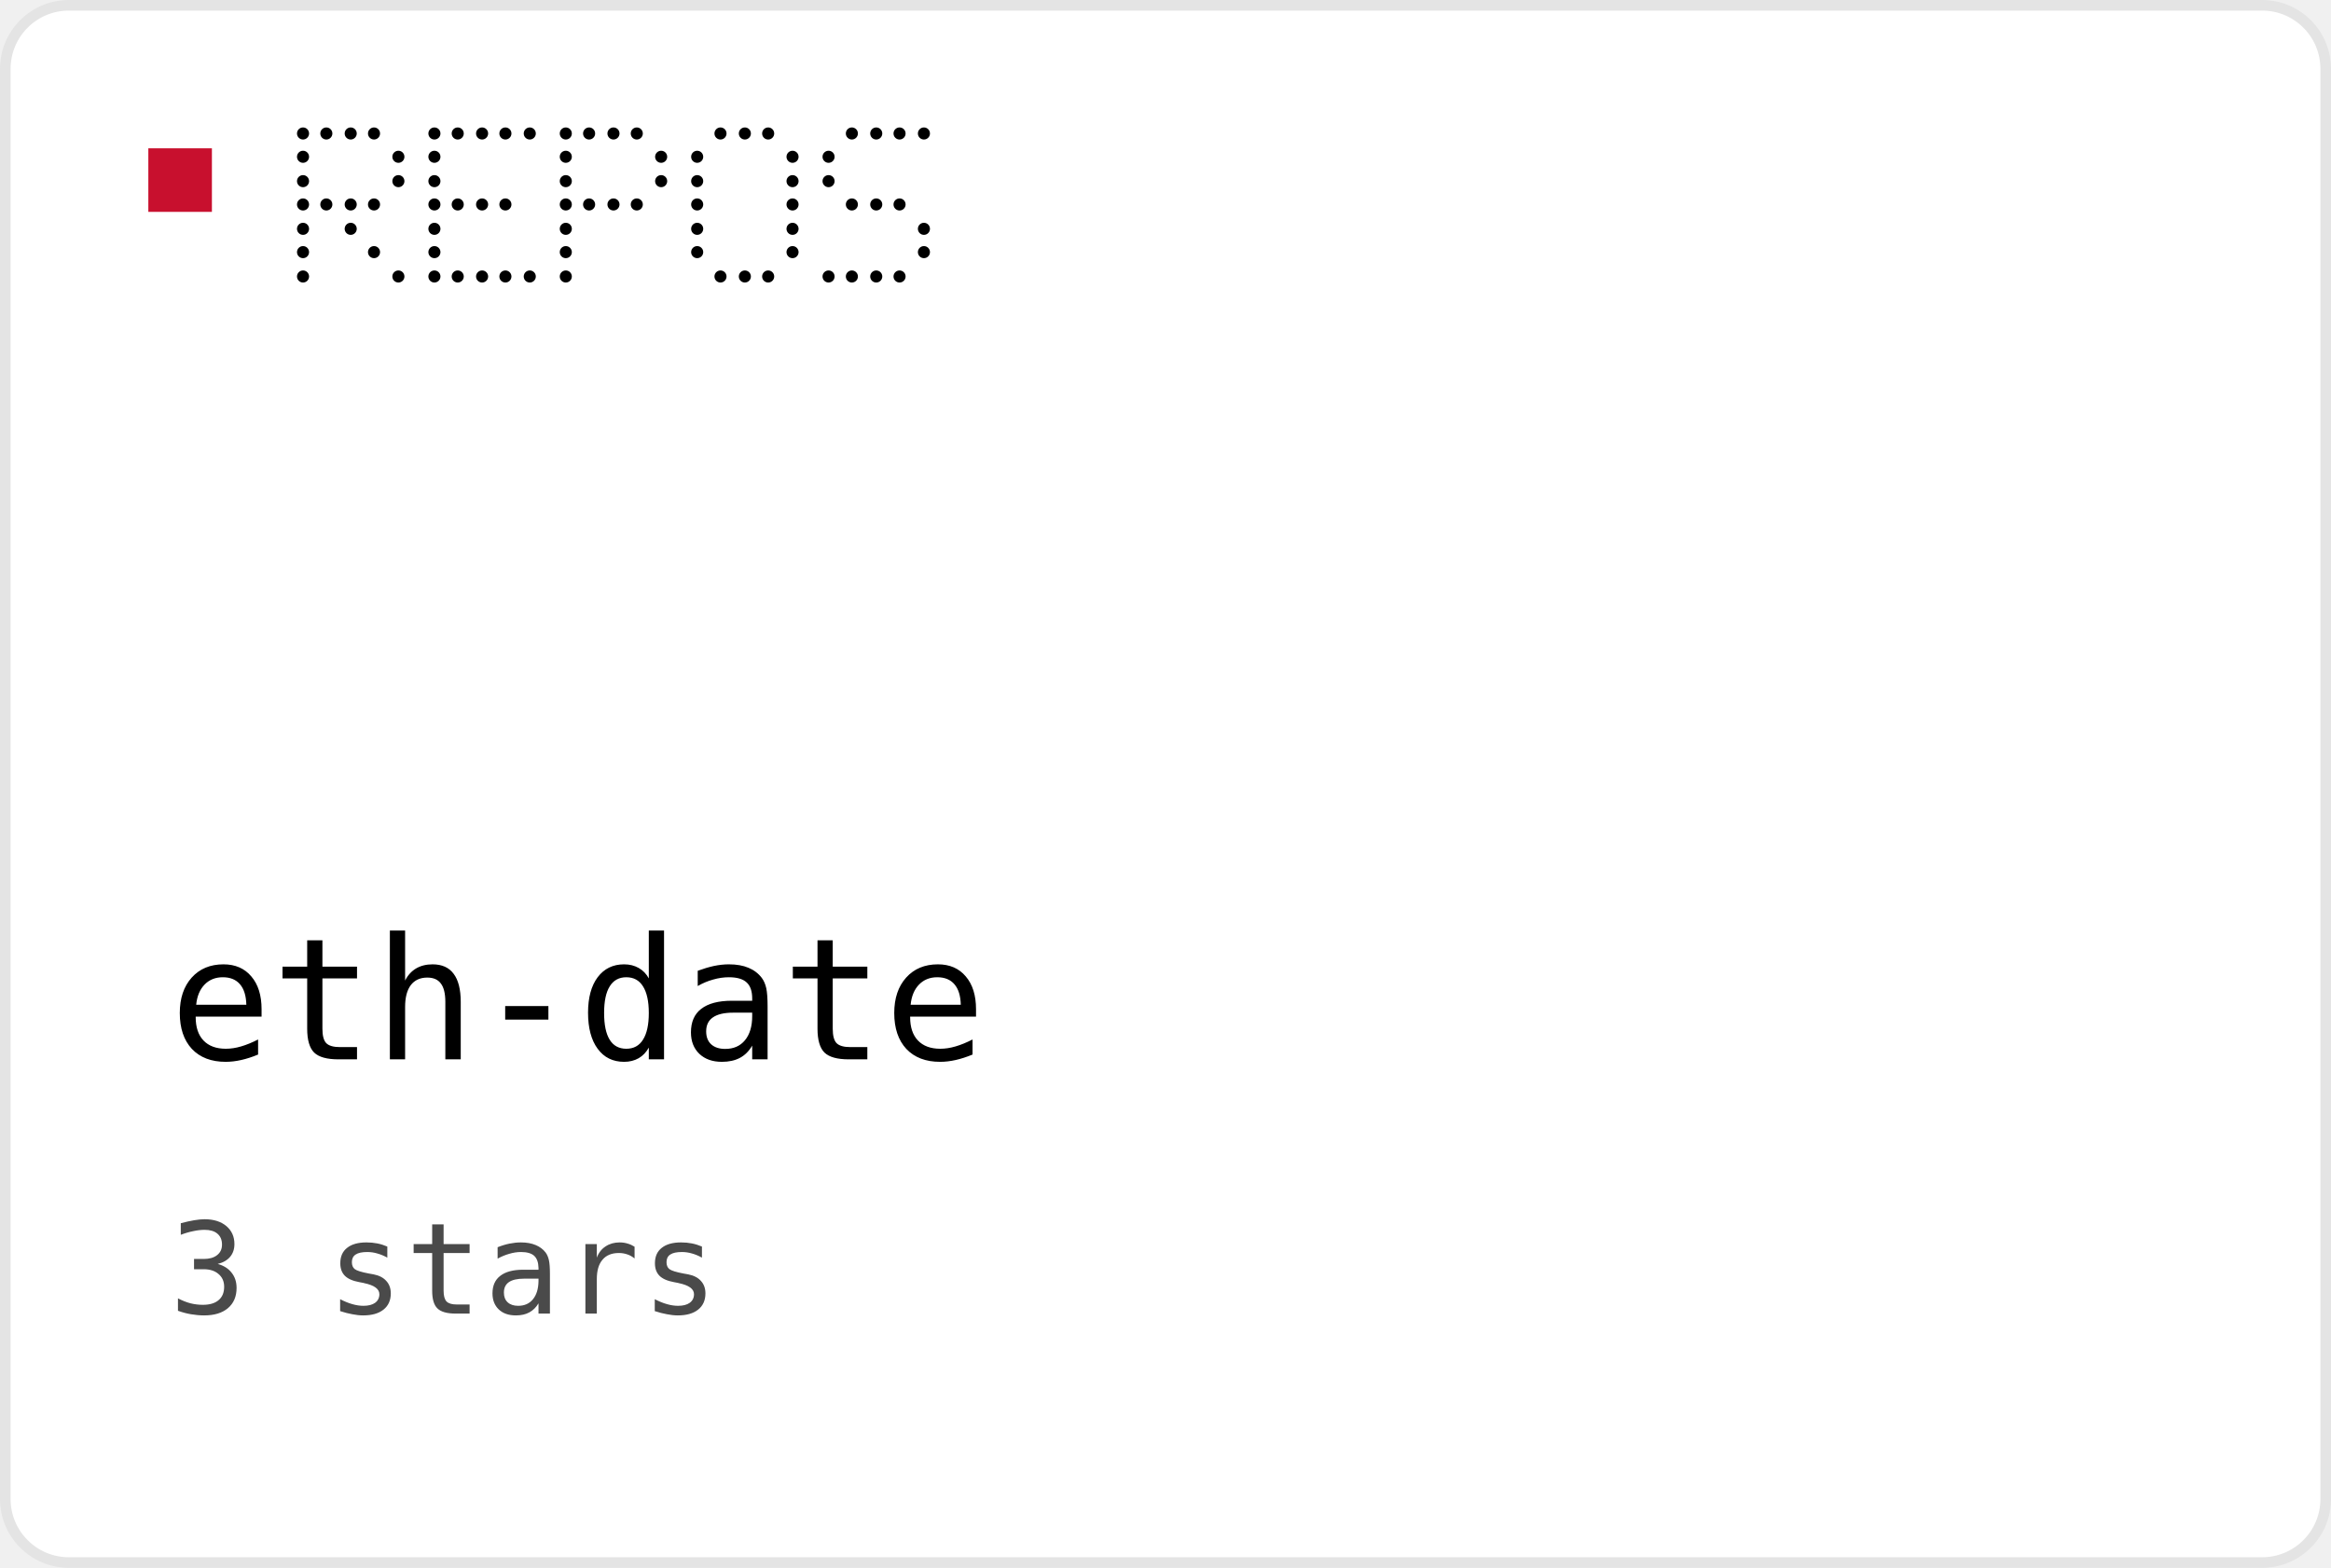
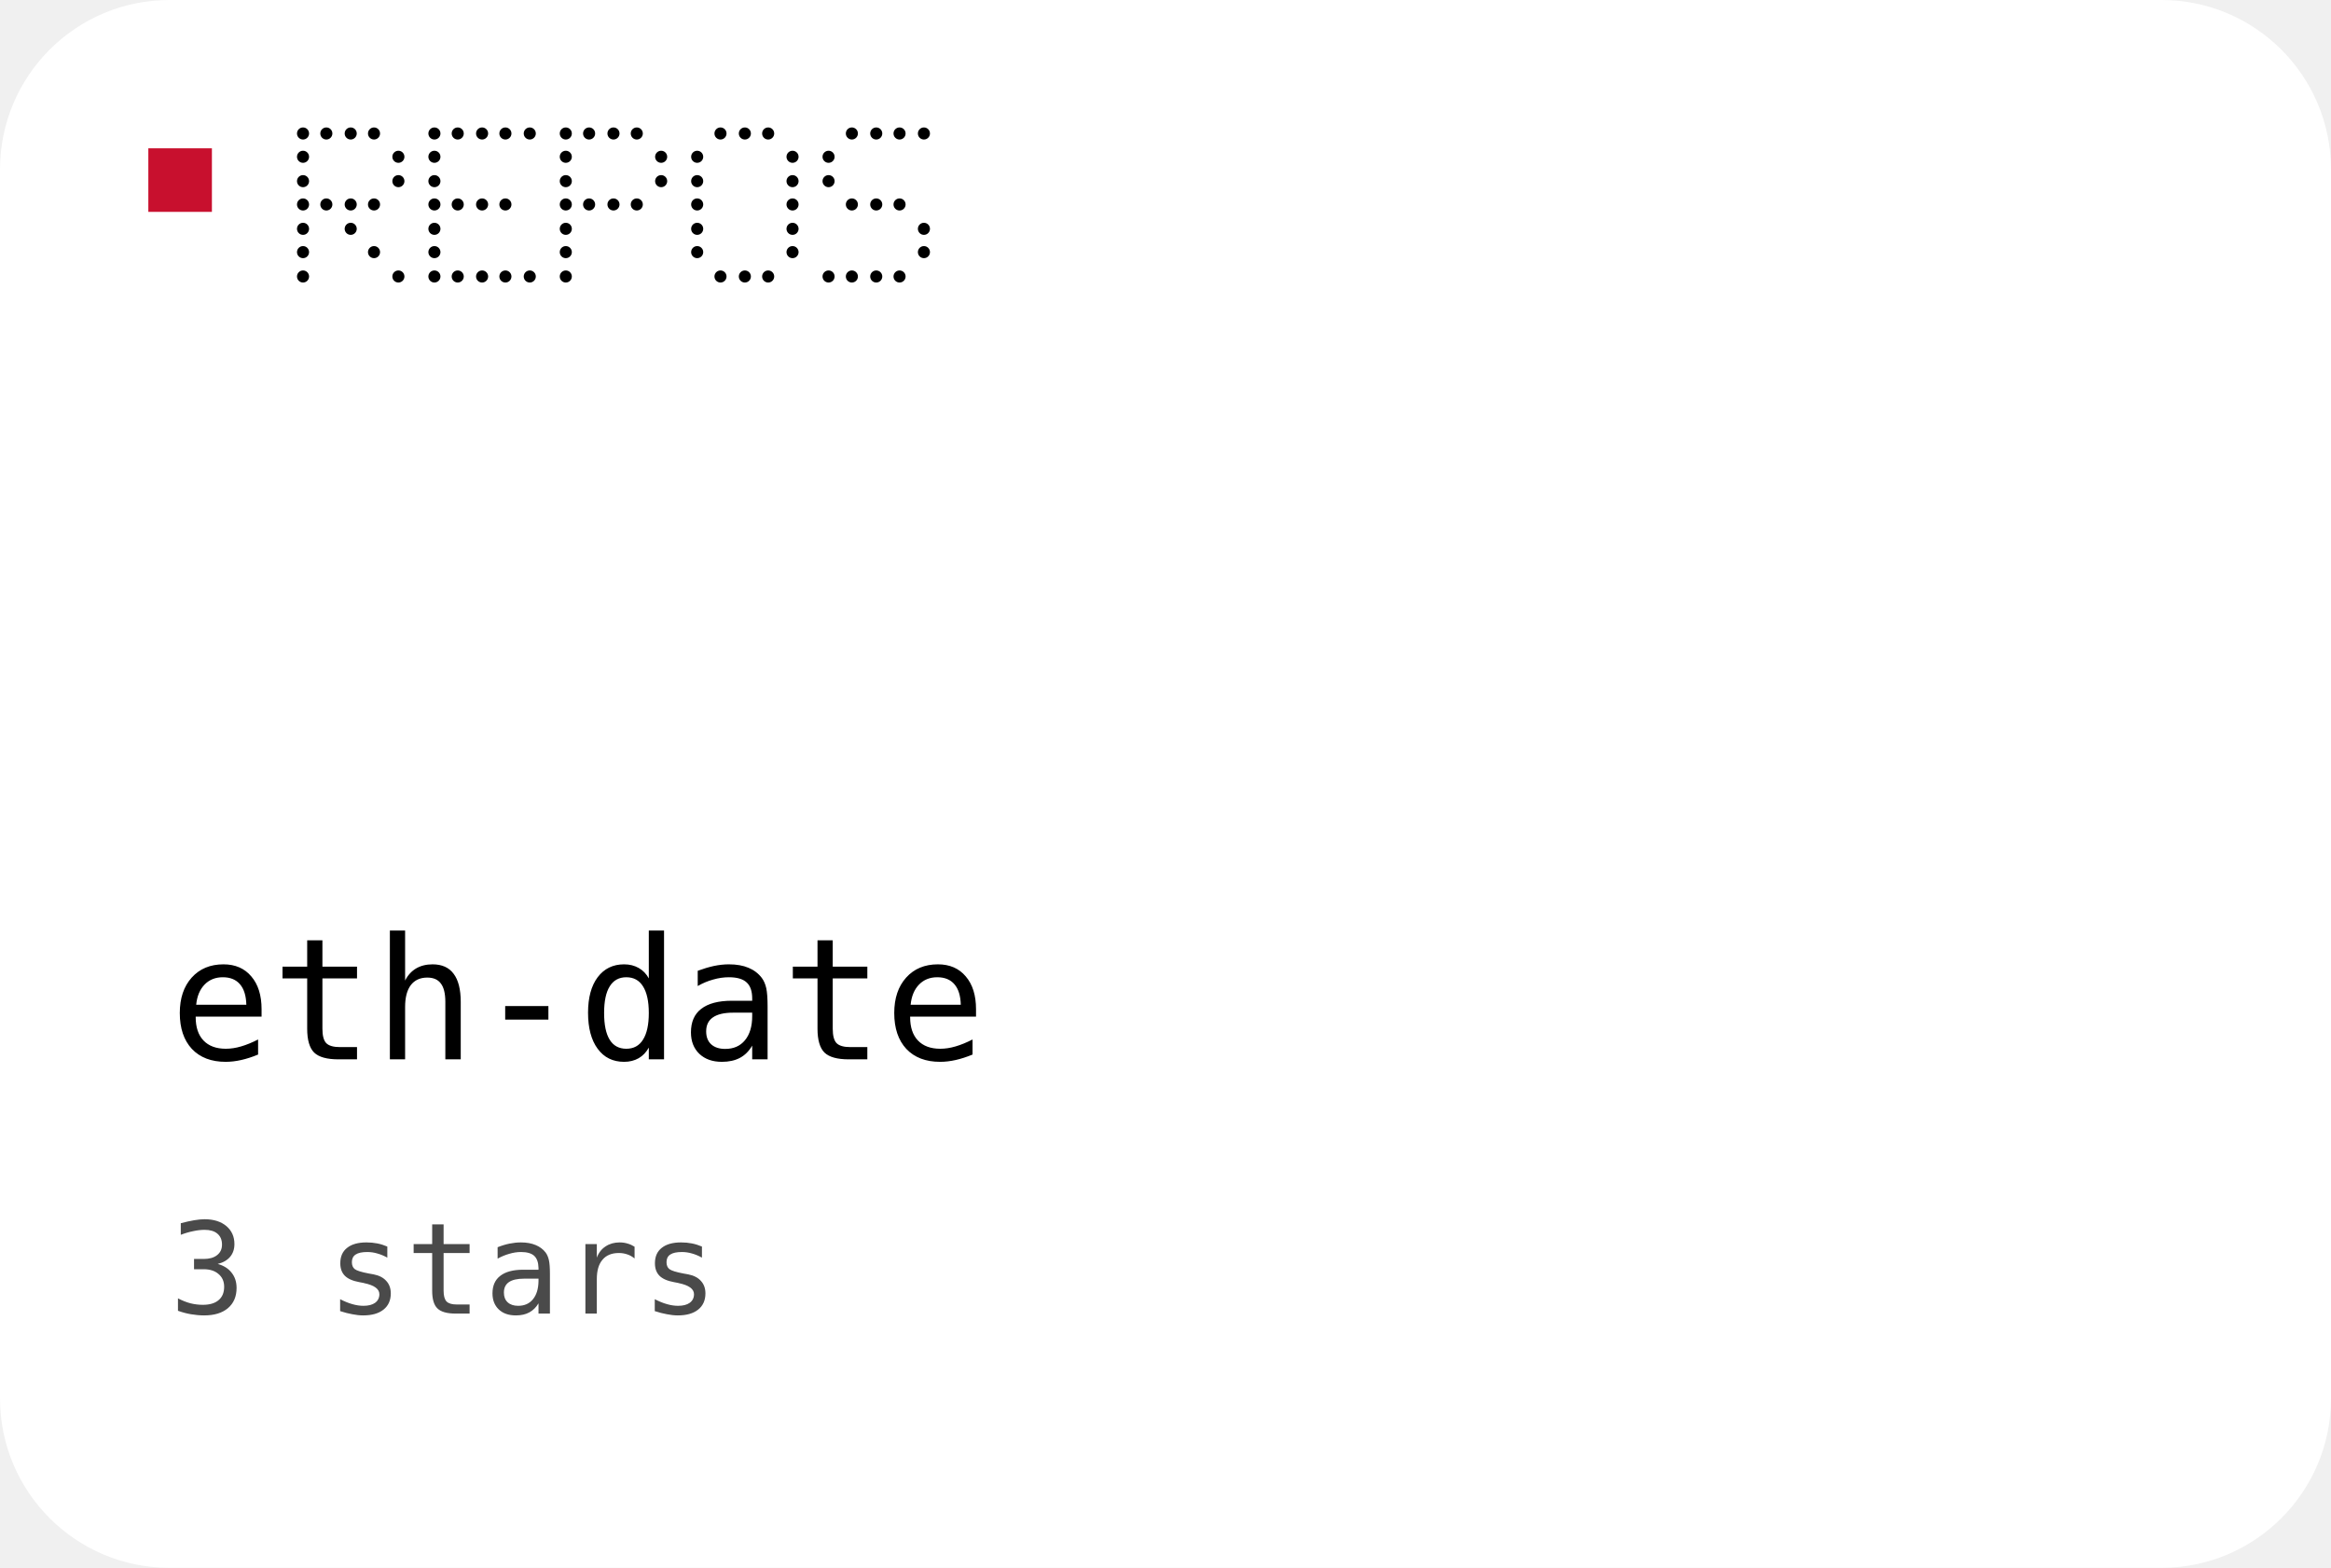
<svg xmlns="http://www.w3.org/2000/svg" width="220" height="148" viewBox="0 0 220 148" role="img">
-   <rect x="0.5" y="0.5" width="219" height="147" rx="6" fill="#FFFFFF" stroke="#E4E4E4" stroke-width="1" />
+   <rect width="220" height="148" rx="16" fill="#FFFFFF" />
  <rect x="14" y="14" width="6" height="6" fill="#C8102E" />
  <circle cx="28.6" cy="12.6" r="0.57" fill="#000000" />
  <circle cx="30.8" cy="12.6" r="0.57" fill="#000000" />
  <circle cx="33.1" cy="12.6" r="0.57" fill="#000000" />
  <circle cx="35.3" cy="12.6" r="0.57" fill="#000000" />
  <circle cx="28.6" cy="14.8" r="0.57" fill="#000000" />
  <circle cx="37.6" cy="14.8" r="0.57" fill="#000000" />
  <circle cx="28.6" cy="17.1" r="0.57" fill="#000000" />
  <circle cx="37.6" cy="17.1" r="0.57" fill="#000000" />
  <circle cx="28.6" cy="19.3" r="0.57" fill="#000000" />
  <circle cx="30.8" cy="19.3" r="0.57" fill="#000000" />
  <circle cx="33.1" cy="19.3" r="0.57" fill="#000000" />
  <circle cx="35.3" cy="19.3" r="0.57" fill="#000000" />
  <circle cx="28.6" cy="21.6" r="0.57" fill="#000000" />
  <circle cx="33.1" cy="21.6" r="0.57" fill="#000000" />
  <circle cx="28.6" cy="23.8" r="0.57" fill="#000000" />
  <circle cx="35.3" cy="23.8" r="0.57" fill="#000000" />
  <circle cx="28.6" cy="26.1" r="0.57" fill="#000000" />
  <circle cx="37.6" cy="26.1" r="0.57" fill="#000000" />
  <circle cx="41.0" cy="12.6" r="0.57" fill="#000000" />
  <circle cx="43.2" cy="12.6" r="0.57" fill="#000000" />
  <circle cx="45.5" cy="12.6" r="0.57" fill="#000000" />
  <circle cx="47.7" cy="12.6" r="0.57" fill="#000000" />
  <circle cx="50.0" cy="12.6" r="0.57" fill="#000000" />
  <circle cx="41.0" cy="14.8" r="0.57" fill="#000000" />
  <circle cx="41.0" cy="17.1" r="0.57" fill="#000000" />
  <circle cx="41.0" cy="19.3" r="0.57" fill="#000000" />
  <circle cx="43.2" cy="19.3" r="0.57" fill="#000000" />
  <circle cx="45.5" cy="19.3" r="0.57" fill="#000000" />
  <circle cx="47.7" cy="19.3" r="0.57" fill="#000000" />
  <circle cx="41.0" cy="21.6" r="0.57" fill="#000000" />
  <circle cx="41.0" cy="23.8" r="0.57" fill="#000000" />
  <circle cx="41.0" cy="26.1" r="0.57" fill="#000000" />
  <circle cx="43.2" cy="26.1" r="0.57" fill="#000000" />
  <circle cx="45.5" cy="26.1" r="0.57" fill="#000000" />
  <circle cx="47.7" cy="26.1" r="0.57" fill="#000000" />
  <circle cx="50.0" cy="26.1" r="0.57" fill="#000000" />
  <circle cx="53.4" cy="12.6" r="0.57" fill="#000000" />
  <circle cx="55.6" cy="12.6" r="0.57" fill="#000000" />
  <circle cx="57.9" cy="12.6" r="0.57" fill="#000000" />
  <circle cx="60.1" cy="12.6" r="0.57" fill="#000000" />
  <circle cx="53.4" cy="14.8" r="0.57" fill="#000000" />
  <circle cx="62.4" cy="14.8" r="0.57" fill="#000000" />
  <circle cx="53.4" cy="17.1" r="0.57" fill="#000000" />
  <circle cx="62.4" cy="17.1" r="0.57" fill="#000000" />
  <circle cx="53.4" cy="19.3" r="0.57" fill="#000000" />
  <circle cx="55.6" cy="19.3" r="0.57" fill="#000000" />
  <circle cx="57.9" cy="19.3" r="0.57" fill="#000000" />
  <circle cx="60.1" cy="19.3" r="0.57" fill="#000000" />
  <circle cx="53.4" cy="21.6" r="0.57" fill="#000000" />
  <circle cx="53.4" cy="23.8" r="0.57" fill="#000000" />
  <circle cx="53.4" cy="26.1" r="0.57" fill="#000000" />
  <circle cx="68.0" cy="12.6" r="0.57" fill="#000000" />
  <circle cx="70.3" cy="12.6" r="0.57" fill="#000000" />
  <circle cx="72.5" cy="12.6" r="0.57" fill="#000000" />
  <circle cx="65.8" cy="14.8" r="0.57" fill="#000000" />
  <circle cx="74.8" cy="14.8" r="0.57" fill="#000000" />
  <circle cx="65.8" cy="17.1" r="0.57" fill="#000000" />
  <circle cx="74.8" cy="17.1" r="0.57" fill="#000000" />
  <circle cx="65.8" cy="19.3" r="0.57" fill="#000000" />
  <circle cx="74.8" cy="19.3" r="0.57" fill="#000000" />
  <circle cx="65.8" cy="21.6" r="0.57" fill="#000000" />
  <circle cx="74.8" cy="21.6" r="0.57" fill="#000000" />
  <circle cx="65.8" cy="23.8" r="0.57" fill="#000000" />
  <circle cx="74.8" cy="23.8" r="0.57" fill="#000000" />
  <circle cx="68.0" cy="26.1" r="0.57" fill="#000000" />
  <circle cx="70.3" cy="26.1" r="0.57" fill="#000000" />
  <circle cx="72.5" cy="26.1" r="0.57" fill="#000000" />
  <circle cx="80.4" cy="12.6" r="0.57" fill="#000000" />
  <circle cx="82.7" cy="12.6" r="0.57" fill="#000000" />
  <circle cx="84.9" cy="12.6" r="0.57" fill="#000000" />
  <circle cx="87.2" cy="12.6" r="0.57" fill="#000000" />
  <circle cx="78.2" cy="14.8" r="0.57" fill="#000000" />
  <circle cx="78.2" cy="17.1" r="0.57" fill="#000000" />
  <circle cx="80.4" cy="19.3" r="0.57" fill="#000000" />
  <circle cx="82.7" cy="19.3" r="0.57" fill="#000000" />
  <circle cx="84.9" cy="19.3" r="0.57" fill="#000000" />
  <circle cx="87.2" cy="21.6" r="0.57" fill="#000000" />
  <circle cx="87.2" cy="23.8" r="0.57" fill="#000000" />
  <circle cx="78.2" cy="26.1" r="0.57" fill="#000000" />
  <circle cx="80.4" cy="26.1" r="0.57" fill="#000000" />
  <circle cx="82.7" cy="26.1" r="0.57" fill="#000000" />
  <circle cx="84.9" cy="26.1" r="0.57" fill="#000000" />
  <text x="16" y="100" fill="#000000" font-family="ui-monospace, Geist Mono, monospace" font-size="16" letter-spacing="0" dominant-baseline="auto">eth-date</text>
  <text x="16" y="124" fill="#4A4A4A" font-family="ui-monospace, Geist Mono, monospace" font-size="12" letter-spacing="0.2" dominant-baseline="auto">3 stars</text>
</svg>
